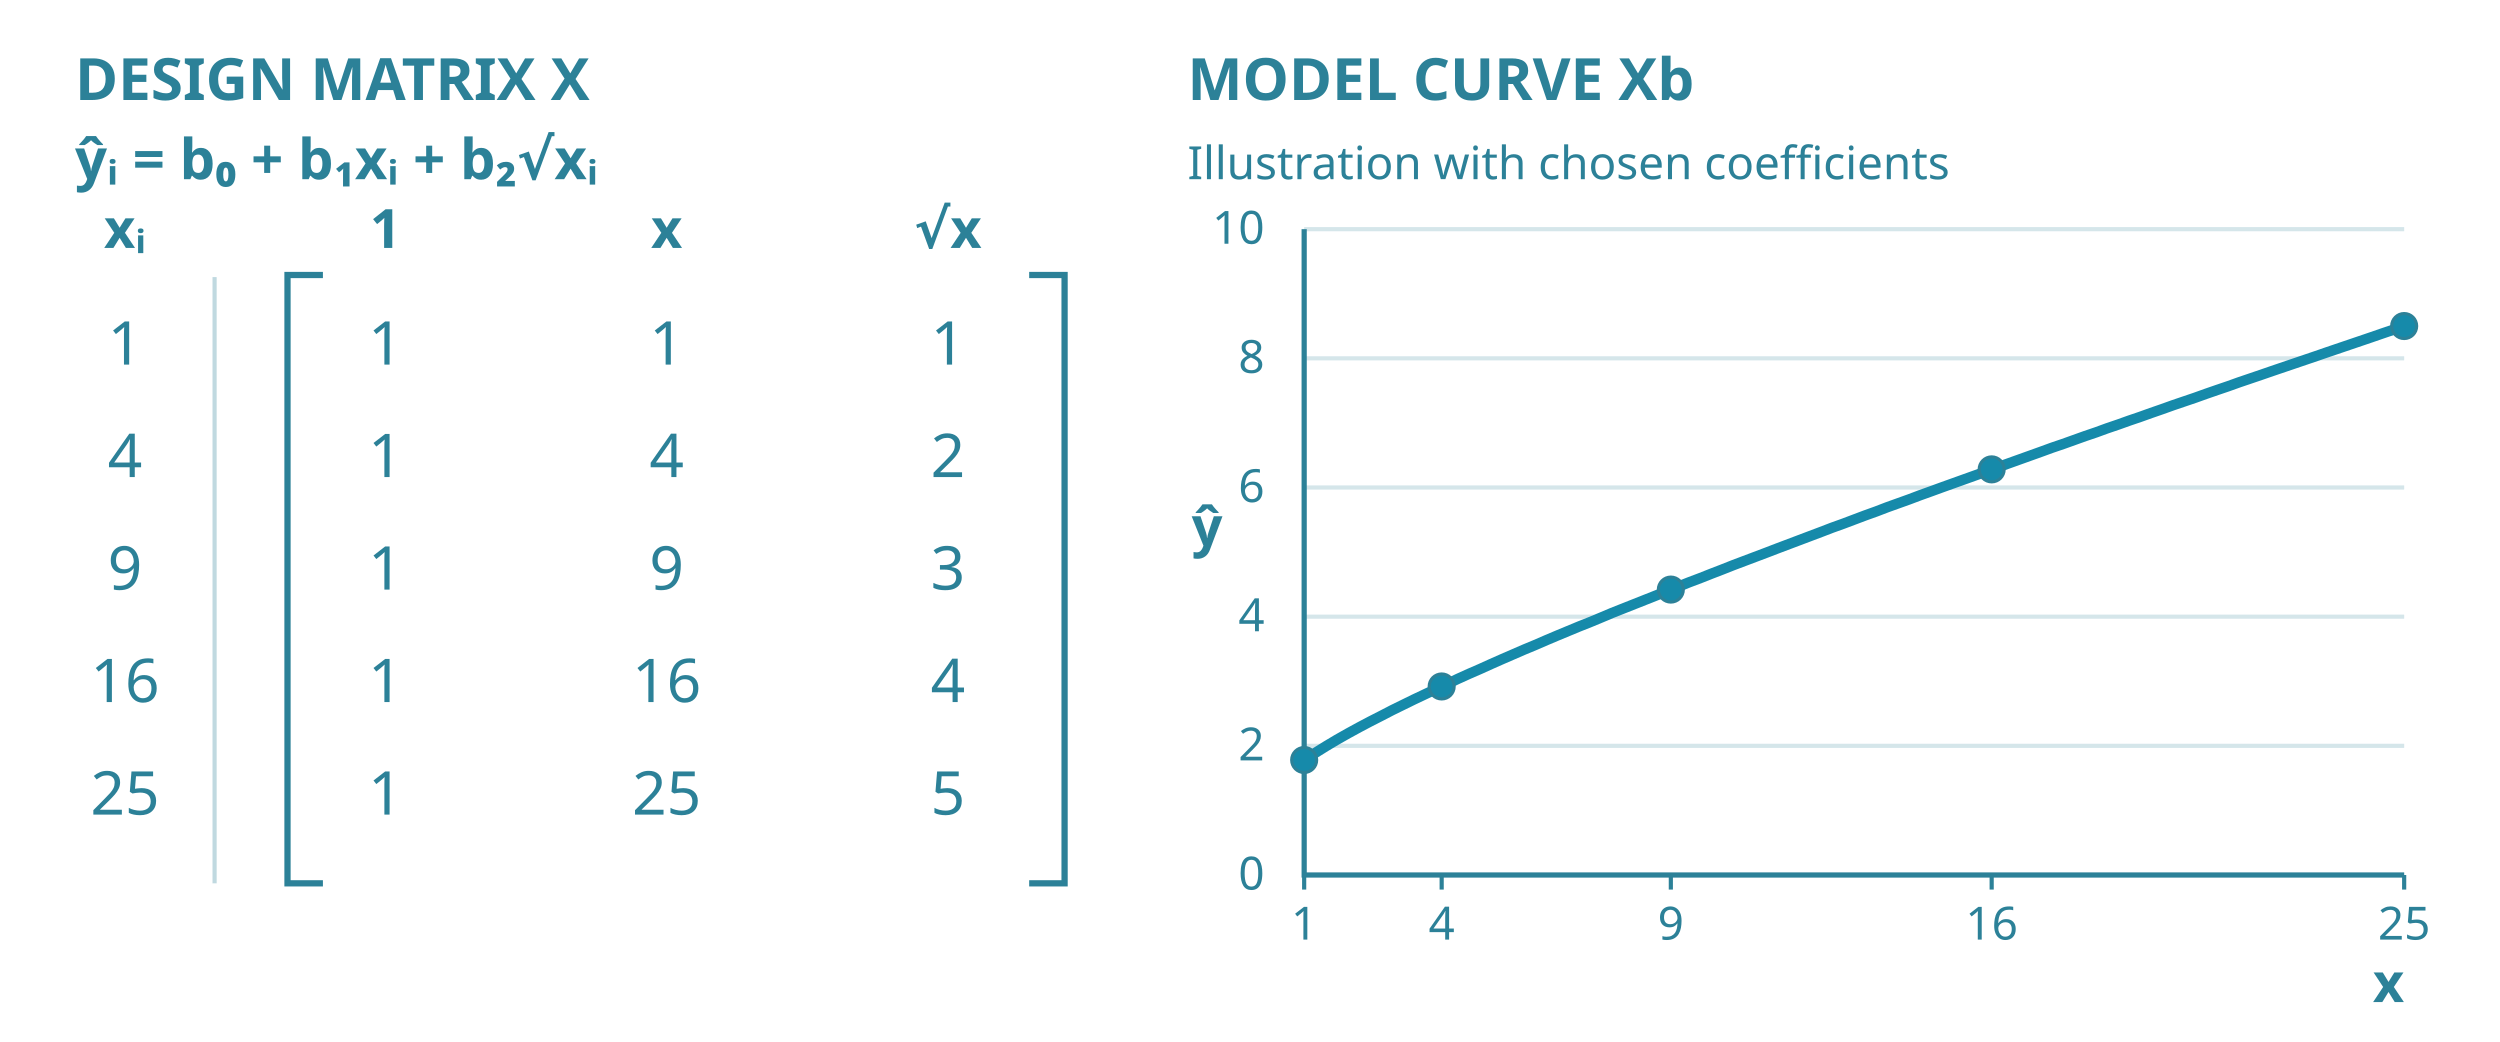
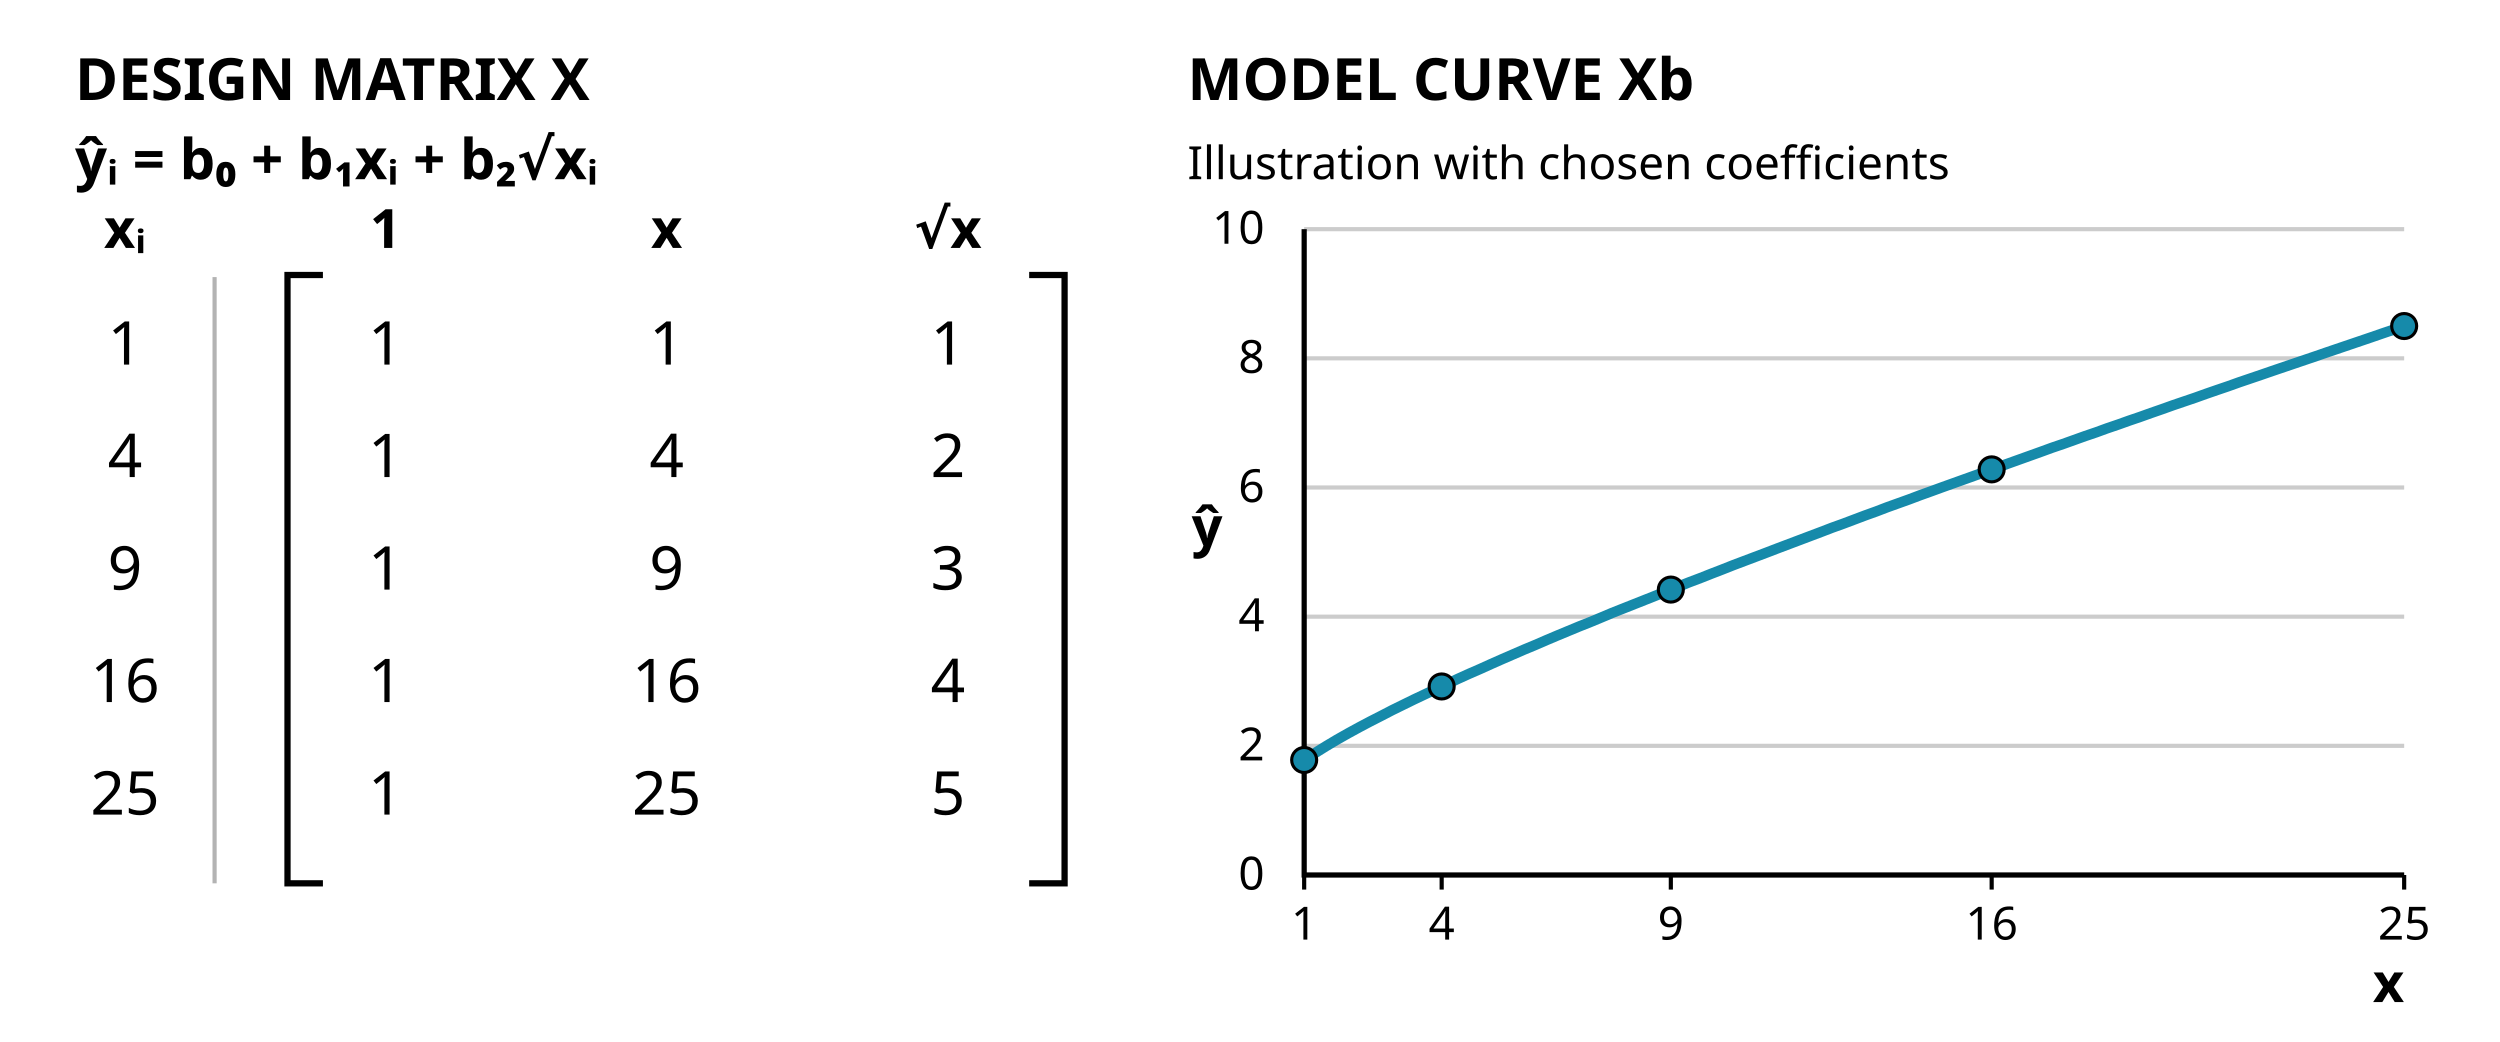
- <svg xmlns="http://www.w3.org/2000/svg" viewBox="0 0 1200 500">
-   <g fill="#2c8198" font-family="system-ui, sans-serif">
+ <svg xmlns="http://www.w3.org/2000/svg" style="color-scheme: light dark; color: light-dark(#172a3b, #e3edf7)" viewBox="0 0 1200 500">
+   <g fill="currentColor" font-family="system-ui, sans-serif">
    <text x="36" y="48" text-anchor="start" font-size="28" font-weight="700">DESIGN MATRIX X</text>
    <text x="36" y="86" text-anchor="start" font-size="27" font-weight="600">ŷᵢ = b₀ + b₁xᵢ + b₂√xᵢ</text>
    <text x="570" y="48" text-anchor="start" font-size="28" font-weight="700">MODEL CURVE Xb</text>
    <text x="570" y="86" text-anchor="start" font-size="22" font-weight="400">Illustration with chosen coefficients</text>
-     <path d="M 155 132 H 138 V 424 H 155 M 494 132 H 511 V 424 H 494" stroke="#2c8198" stroke-width="3" opacity="1" fill="none" />
-     <path d="M 103 133 V 424" stroke="#2c8198" stroke-width="2" opacity="0.3" fill="none" />
+     <path d="M 155 132 H 138 V 424 H 155 M 494 132 H 511 V 424 H 494" stroke="currentColor" stroke-width="3" opacity="1" fill="none" />
+     <path d="M 103 133 V 424" stroke="currentColor" stroke-width="2" opacity="0.3" fill="none" />
    <text x="60" y="119" text-anchor="middle" font-size="26" font-weight="700">xᵢ</text>
    <text x="185" y="119" text-anchor="middle" font-size="26" font-weight="700">1</text>
    <text x="320" y="119" text-anchor="middle" font-size="26" font-weight="700">x</text>
    <text x="455" y="119" text-anchor="middle" font-size="26" font-weight="700">√x</text>
    <text x="60" y="175" text-anchor="middle" font-size="29" font-weight="400">1</text>
    <text x="185" y="175" text-anchor="middle" font-size="29" font-weight="400">1</text>
    <text x="320" y="175" text-anchor="middle" font-size="29" font-weight="400">1</text>
    <text x="455" y="175" text-anchor="middle" font-size="29" font-weight="400">1</text>
    <text x="60" y="229" text-anchor="middle" font-size="29" font-weight="400">4</text>
    <text x="185" y="229" text-anchor="middle" font-size="29" font-weight="400">1</text>
    <text x="320" y="229" text-anchor="middle" font-size="29" font-weight="400">4</text>
    <text x="455" y="229" text-anchor="middle" font-size="29" font-weight="400">2</text>
    <text x="60" y="283" text-anchor="middle" font-size="29" font-weight="400">9</text>
    <text x="185" y="283" text-anchor="middle" font-size="29" font-weight="400">1</text>
    <text x="320" y="283" text-anchor="middle" font-size="29" font-weight="400">9</text>
    <text x="455" y="283" text-anchor="middle" font-size="29" font-weight="400">3</text>
    <text x="60" y="337" text-anchor="middle" font-size="29" font-weight="400">16</text>
    <text x="185" y="337" text-anchor="middle" font-size="29" font-weight="400">1</text>
    <text x="320" y="337" text-anchor="middle" font-size="29" font-weight="400">16</text>
    <text x="455" y="337" text-anchor="middle" font-size="29" font-weight="400">4</text>
    <text x="60" y="391" text-anchor="middle" font-size="29" font-weight="400">25</text>
    <text x="185" y="391" text-anchor="middle" font-size="29" font-weight="400">1</text>
    <text x="320" y="391" text-anchor="middle" font-size="29" font-weight="400">25</text>
    <text x="455" y="391" text-anchor="middle" font-size="29" font-weight="400">5</text>
-     <path d="M 626 110 V 420 H 1154" stroke="#2c8198" stroke-width="2.5" opacity="1" fill="none" />
-     <path d="M 626 420 H 1154" stroke="#2c8198" stroke-width="2" opacity="0.2" fill="none" />
+     <path d="M 626 110 V 420 H 1154" stroke="currentColor" stroke-width="2.5" opacity="1" fill="none" />
+     <path d="M 626 420 H 1154" stroke="currentColor" stroke-width="2" opacity="0.2" fill="none" />
    <text x="607" y="427" text-anchor="end" font-size="22" font-weight="400">0</text>
-     <path d="M 626 358 H 1154" stroke="#2c8198" stroke-width="2" opacity="0.2" fill="none" />
+     <path d="M 626 358 H 1154" stroke="currentColor" stroke-width="2" opacity="0.2" fill="none" />
    <text x="607" y="365" text-anchor="end" font-size="22" font-weight="400">2</text>
-     <path d="M 626 296 H 1154" stroke="#2c8198" stroke-width="2" opacity="0.2" fill="none" />
+     <path d="M 626 296 H 1154" stroke="currentColor" stroke-width="2" opacity="0.2" fill="none" />
    <text x="607" y="303" text-anchor="end" font-size="22" font-weight="400">4</text>
-     <path d="M 626 234 H 1154" stroke="#2c8198" stroke-width="2" opacity="0.2" fill="none" />
+     <path d="M 626 234 H 1154" stroke="currentColor" stroke-width="2" opacity="0.2" fill="none" />
    <text x="607" y="241" text-anchor="end" font-size="22" font-weight="400">6</text>
-     <path d="M 626 172 H 1154" stroke="#2c8198" stroke-width="2" opacity="0.2" fill="none" />
+     <path d="M 626 172 H 1154" stroke="currentColor" stroke-width="2" opacity="0.2" fill="none" />
    <text x="607" y="179" text-anchor="end" font-size="22" font-weight="400">8</text>
-     <path d="M 626 110 H 1154" stroke="#2c8198" stroke-width="2" opacity="0.2" fill="none" />
+     <path d="M 626 110 H 1154" stroke="currentColor" stroke-width="2" opacity="0.2" fill="none" />
    <text x="607" y="117" text-anchor="end" font-size="22" font-weight="400">10</text>
-     <path d="M 626 420 v 7" stroke="#2c8198" stroke-width="2" opacity="1" fill="none" />
+     <path d="M 626 420 v 7" stroke="currentColor" stroke-width="2" opacity="1" fill="none" />
    <text x="626" y="451" text-anchor="middle" font-size="22" font-weight="400">1</text>
-     <path d="M 692 420 v 7" stroke="#2c8198" stroke-width="2" opacity="1" fill="none" />
+     <path d="M 692 420 v 7" stroke="currentColor" stroke-width="2" opacity="1" fill="none" />
    <text x="692" y="451" text-anchor="middle" font-size="22" font-weight="400">4</text>
-     <path d="M 802 420 v 7" stroke="#2c8198" stroke-width="2" opacity="1" fill="none" />
+     <path d="M 802 420 v 7" stroke="currentColor" stroke-width="2" opacity="1" fill="none" />
    <text x="802" y="451" text-anchor="middle" font-size="22" font-weight="400">9</text>
-     <path d="M 956 420 v 7" stroke="#2c8198" stroke-width="2" opacity="1" fill="none" />
+     <path d="M 956 420 v 7" stroke="currentColor" stroke-width="2" opacity="1" fill="none" />
    <text x="956" y="451" text-anchor="middle" font-size="22" font-weight="400">16</text>
-     <path d="M 1154 420 v 7" stroke="#2c8198" stroke-width="2" opacity="1" fill="none" />
+     <path d="M 1154 420 v 7" stroke="currentColor" stroke-width="2" opacity="1" fill="none" />
    <text x="1154" y="451" text-anchor="middle" font-size="22" font-weight="400">25</text>
    <text x="572" y="262" text-anchor="start" font-size="26" font-weight="700">ŷ</text>
    <text x="1154" y="481" text-anchor="end" font-size="26" font-weight="700">x</text>
    <path d="M 626.0 364.8 L 631.3 361.4 L 636.6 358.1 L 641.8 355.0 L 647.1 352.0 L 652.4 349.1 L 657.7 346.3 L 663.0 343.6 L 668.2 340.9 L 673.5 338.3 L 678.8 335.7 L 684.1 333.2 L 689.4 330.7 L 694.6 328.3 L 699.9 325.8 L 705.2 323.4 L 710.5 321.1 L 715.8 318.7 L 721.0 316.4 L 726.3 314.1 L 731.6 311.8 L 736.9 309.6 L 742.2 307.3 L 747.4 305.1 L 752.7 302.9 L 758.0 300.7 L 763.3 298.6 L 768.6 296.4 L 773.8 294.2 L 779.1 292.1 L 784.4 290.0 L 789.7 287.9 L 795.0 285.8 L 800.2 283.7 L 805.5 281.6 L 810.8 279.5 L 816.1 277.5 L 821.4 275.4 L 826.6 273.4 L 831.9 271.3 L 837.2 269.3 L 842.5 267.3 L 847.8 265.3 L 853.0 263.3 L 858.3 261.3 L 863.6 259.3 L 868.9 257.3 L 874.2 255.3 L 879.4 253.3 L 884.7 251.4 L 890.0 249.4 L 895.3 247.4 L 900.6 245.5 L 905.8 243.5 L 911.1 241.6 L 916.4 239.7 L 921.7 237.7 L 927.0 235.8 L 932.2 233.9 L 937.5 232.0 L 942.8 230.1 L 948.1 228.2 L 953.4 226.3 L 958.6 224.4 L 963.9 222.5 L 969.2 220.6 L 974.5 218.7 L 979.8 216.8 L 985.0 214.9 L 990.3 213.1 L 995.6 211.2 L 1000.9 209.3 L 1006.2 207.5 L 1011.4 205.6 L 1016.7 203.8 L 1022.0 201.9 L 1027.3 200.1 L 1032.6 198.2 L 1037.8 196.4 L 1043.1 194.5 L 1048.4 192.7 L 1053.7 190.9 L 1059.0 189.0 L 1064.2 187.2 L 1069.5 185.4 L 1074.8 183.5 L 1080.1 181.7 L 1085.4 179.9 L 1090.6 178.1 L 1095.9 176.3 L 1101.2 174.5 L 1106.5 172.7 L 1111.8 170.9 L 1117.0 169.1 L 1122.3 167.3 L 1127.6 165.5 L 1132.9 163.7 L 1138.2 161.9 L 1143.4 160.1 L 1148.7 158.3 L 1154.0 156.5" stroke="#168aaa" stroke-width="5" opacity="1" fill="none" />
-     <circle cx="626.0" cy="364.8" r="6" fill="#168aaa" stroke="#2c8198" stroke-width="1.5" />
-     <circle cx="692.0" cy="329.5" r="6" fill="#168aaa" stroke="#2c8198" stroke-width="1.5" />
-     <circle cx="802.0" cy="283.0" r="6" fill="#168aaa" stroke="#2c8198" stroke-width="1.5" />
-     <circle cx="956.0" cy="225.3" r="6" fill="#168aaa" stroke="#2c8198" stroke-width="1.5" />
-     <circle cx="1154.0" cy="156.5" r="6" fill="#168aaa" stroke="#2c8198" stroke-width="1.5" />
+     <circle cx="626.0" cy="364.8" r="6" fill="#168aaa" stroke="currentColor" stroke-width="1.5" />
+     <circle cx="692.0" cy="329.5" r="6" fill="#168aaa" stroke="currentColor" stroke-width="1.5" />
+     <circle cx="802.0" cy="283.0" r="6" fill="#168aaa" stroke="currentColor" stroke-width="1.5" />
+     <circle cx="956.0" cy="225.3" r="6" fill="#168aaa" stroke="currentColor" stroke-width="1.5" />
+     <circle cx="1154.0" cy="156.5" r="6" fill="#168aaa" stroke="currentColor" stroke-width="1.5" />
  </g>
</svg>
